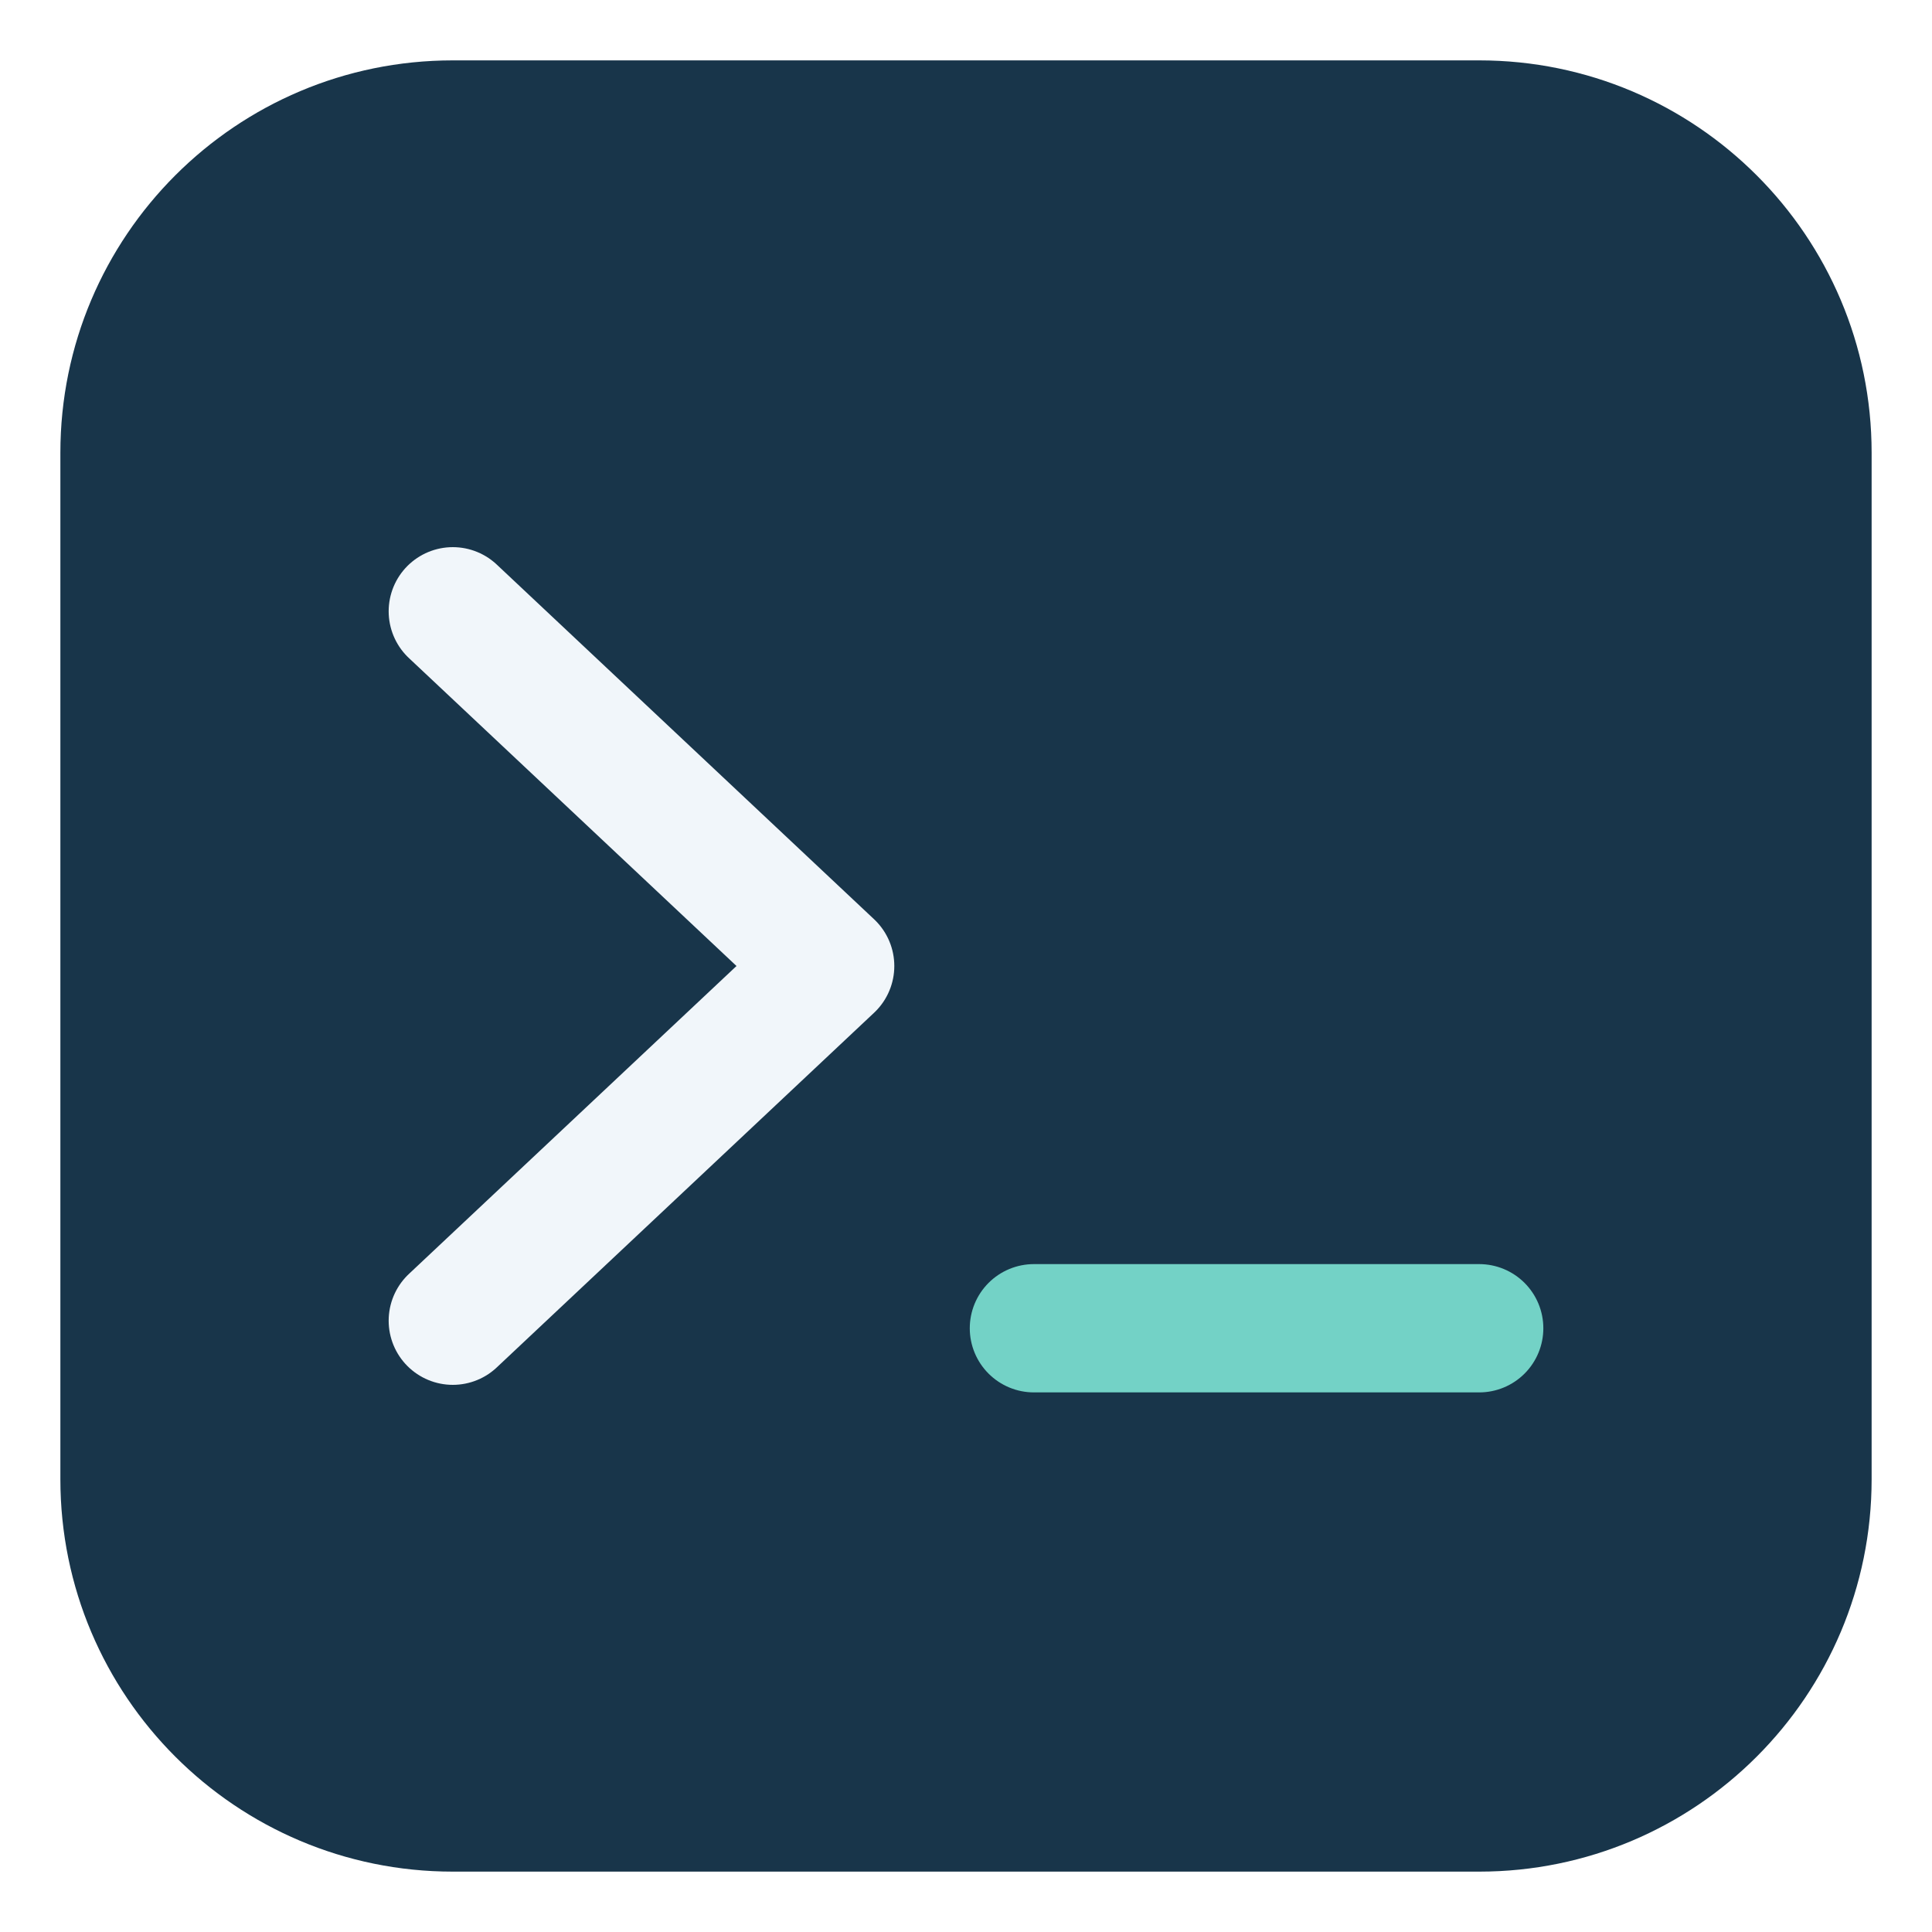
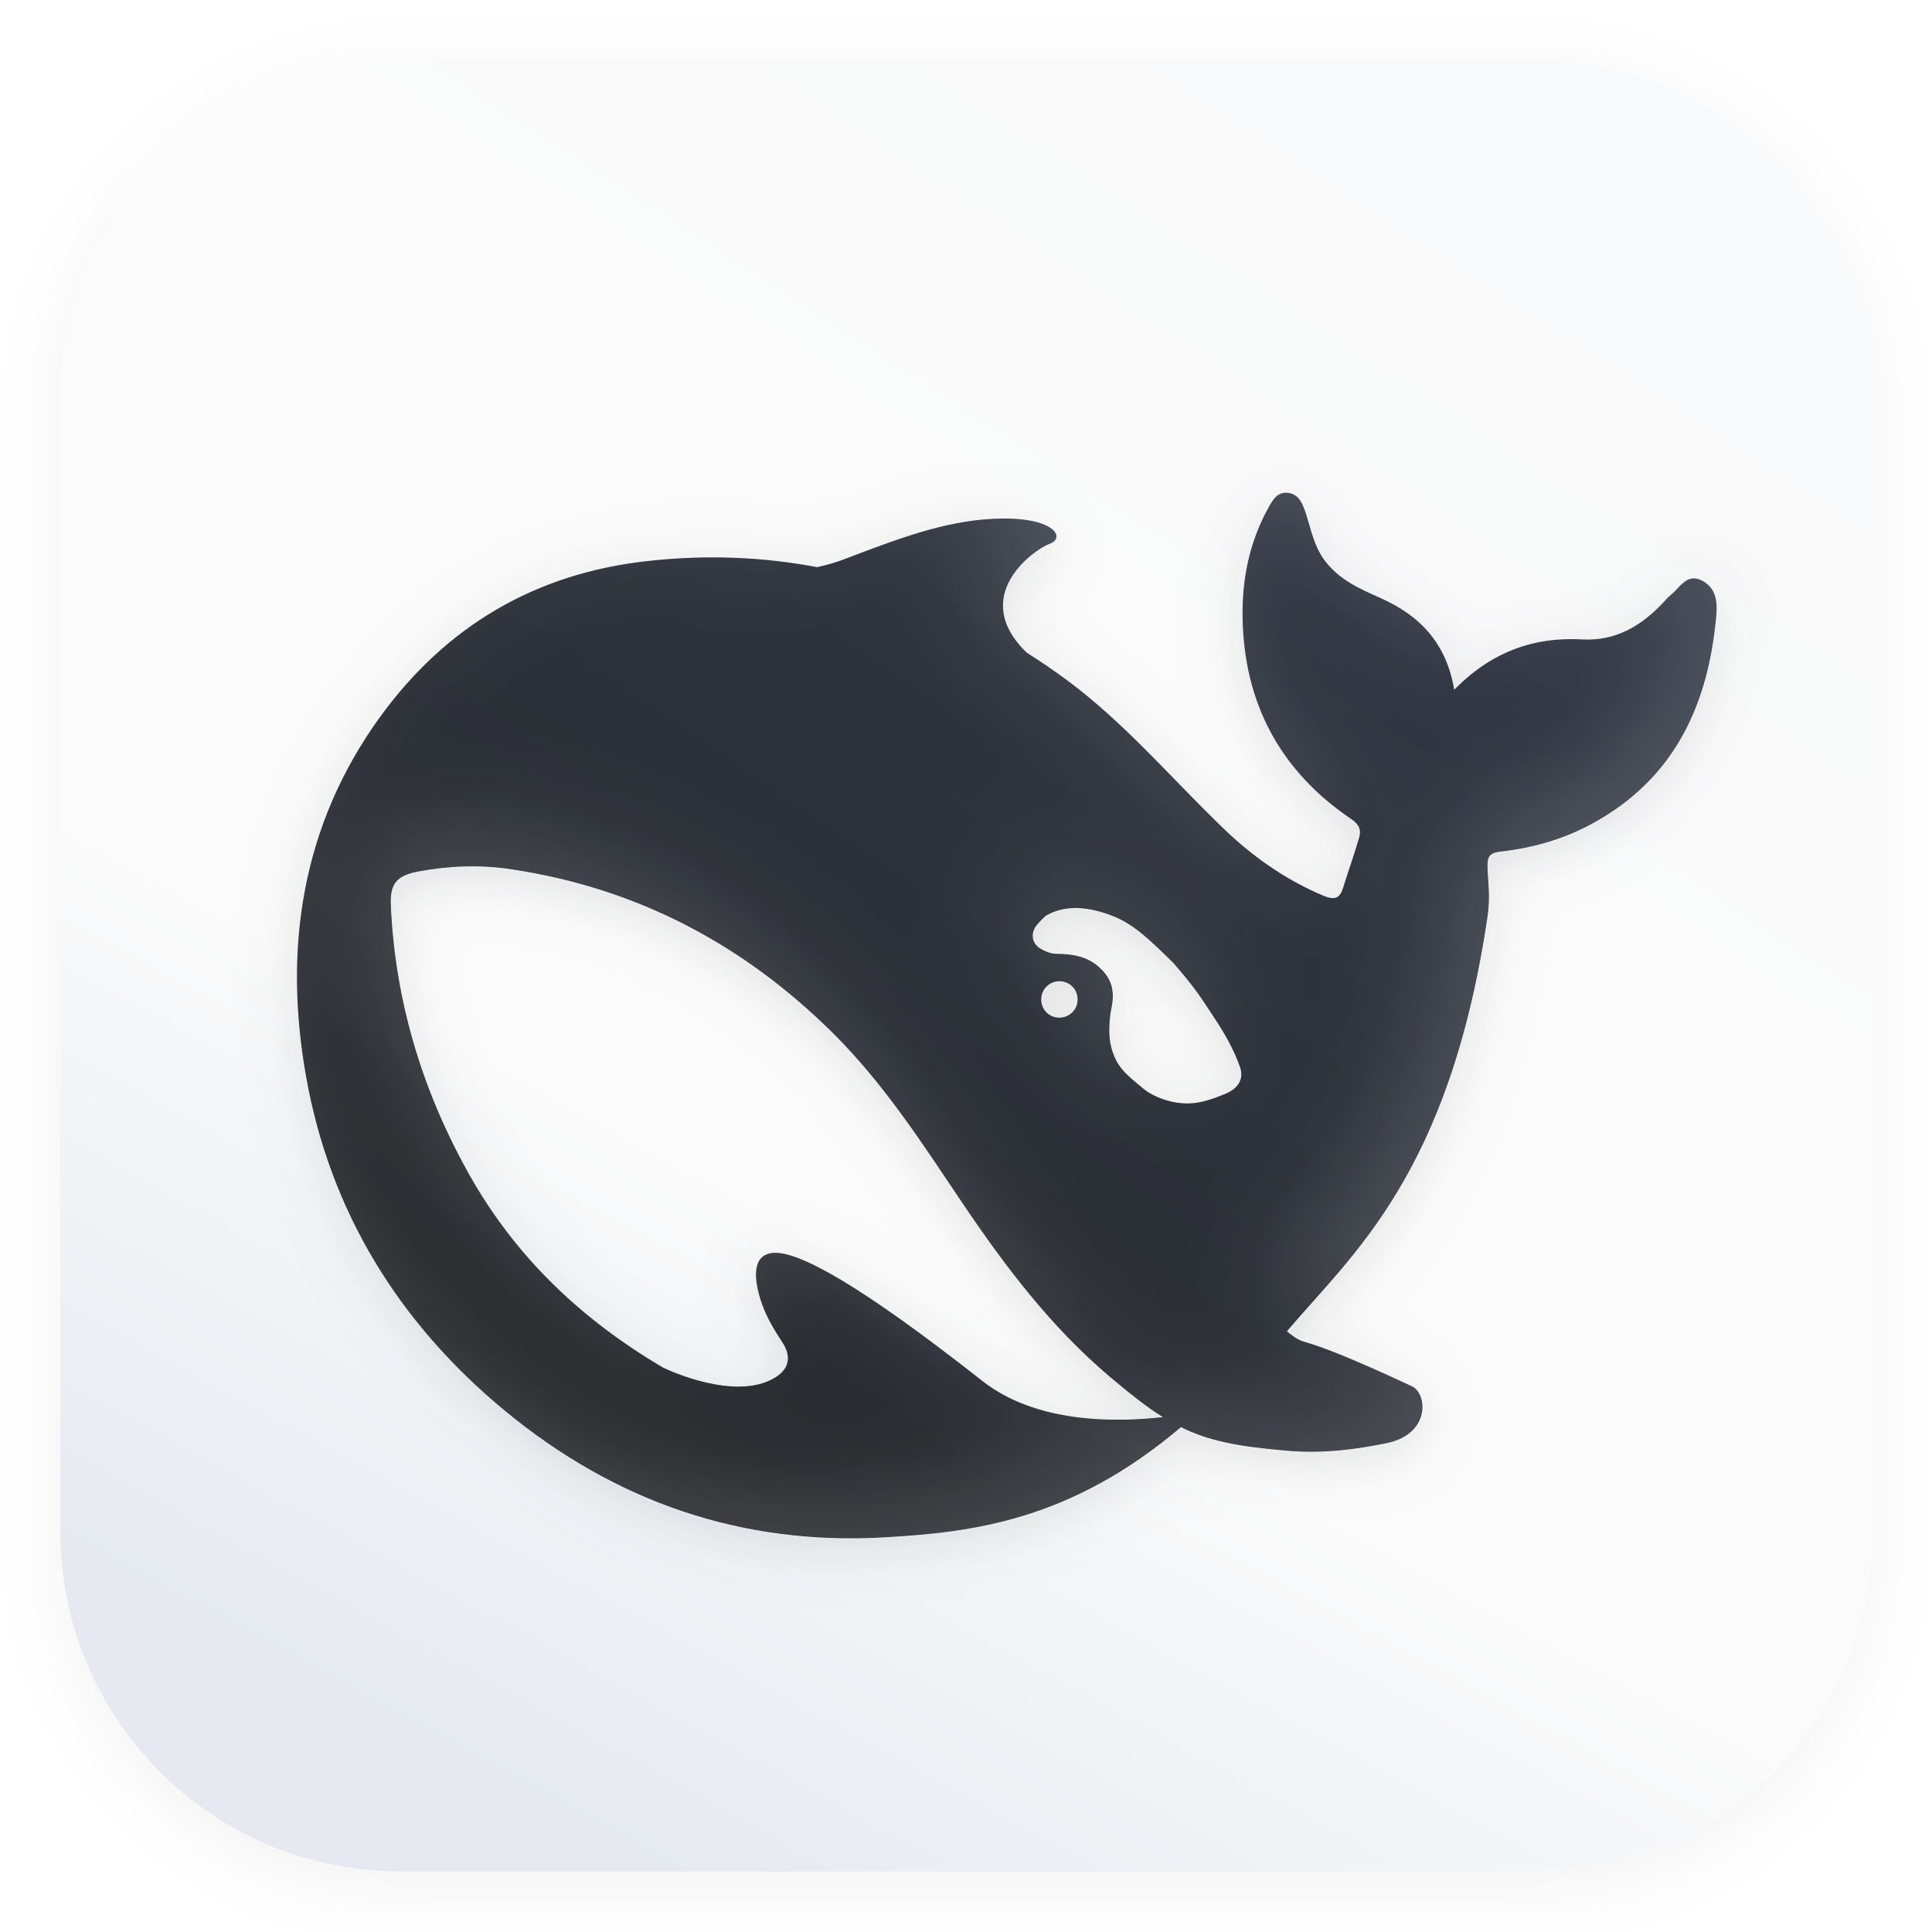
- <svg xmlns="http://www.w3.org/2000/svg" width="512" height="512" viewBox="0 0 512 512">
-   <rect x="16" y="16" width="480" height="480" rx="104" fill="#18354a" />
-   <path d="m120 162 100 94-100 94" fill="none" stroke="#f1f6fa" stroke-width="34" stroke-linecap="round" stroke-linejoin="round" />
-   <path d="M274 352h118" fill="none" stroke="#73d2c6" stroke-width="34" stroke-linecap="round" />
+ <svg xmlns="http://www.w3.org/2000/svg" width="1024" height="1024" viewBox="0 0 1024 1024" fill="none">
+   <g transform="translate(32 32) scale(0.9375) translate(-40 -32)">
+     <g filter="url(#filter0_d_1637_371)">
+       <rect rx="192" width="1024" height="1024" transform="translate(40 32)" fill="#FBFBFB" />
+       <rect rx="192" width="1024" height="1024" transform="translate(40 32)" fill="url(#paint0_linear_1637_371)" fill-opacity="0.4" />
+       <rect rx="192" width="1024" height="1024" transform="translate(40 32)" fill="url(#paint1_linear_1637_371)" fill-opacity="0.8" />
+       <g id="tray-glyph" filter="url(#filter1_ddi_1637_371)">
+         <path d="M968.002 326.025C959.5 321.85 955.842 329.804 950.865 333.835C949.162 335.143 947.722 336.834 946.283 338.393C933.859 351.673 919.336 360.407 900.376 359.363C872.649 357.804 848.963 366.525 828.035 387.759C823.586 361.583 808.812 345.951 786.313 335.936C774.536 330.729 762.64 325.51 754.401 314.186C748.645 306.112 747.074 297.127 744.195 288.274C742.36 282.936 740.538 277.465 734.385 276.554C727.718 275.51 725.103 281.112 722.476 285.803C712.006 304.95 707.952 326.039 708.349 347.405C709.26 395.463 729.54 433.742 769.823 460.962C774.404 464.094 775.579 467.212 774.14 471.771C771.394 481.153 768.119 490.257 765.241 499.639C763.406 505.624 760.66 506.933 754.256 504.329C732.154 495.08 713.049 481.417 696.175 464.874C667.524 437.138 641.633 406.536 609.325 382.566C601.733 376.964 594.154 371.758 586.298 366.802C553.33 334.773 590.616 308.464 599.251 305.333C608.282 302.082 602.393 290.877 573.214 291.009C544.048 291.141 517.364 300.906 483.353 313.935C478.389 315.891 473.147 317.318 467.786 318.494C436.917 312.64 404.873 311.332 371.377 315.111C308.332 322.141 257.975 351.964 220.953 402.876C176.471 464.081 166.014 533.624 178.835 606.153C192.302 682.594 231.291 745.887 291.194 795.372C353.328 846.68 424.876 871.813 506.498 866.99C556.076 864.122 611.279 857.489 673.532 804.74C689.23 812.55 705.708 815.681 733.052 818.02C754.111 819.976 774.391 816.976 790.076 813.726C814.674 808.519 812.971 785.726 804.072 781.564C731.995 747.962 747.826 761.638 733.435 750.565C770.06 707.198 825.263 662.139 846.85 516.156C848.553 504.567 847.114 497.273 846.85 487.892C846.718 482.157 848.025 479.95 854.574 479.303C872.623 477.215 890.156 472.273 906.238 463.42C952.938 437.892 971.765 395.965 976.215 345.7C976.875 338.01 976.083 330.069 967.976 326.039L968.002 326.025ZM561.067 778.432C491.222 723.477 457.343 705.374 443.347 706.154C430.263 706.933 432.626 721.918 435.505 731.682C438.515 741.315 442.436 747.962 447.929 756.418C451.718 762.021 454.346 770.345 444.14 776.609C421.641 790.549 382.533 771.918 380.698 771.006C335.174 744.182 297.109 708.757 270.293 660.316C244.389 613.698 229.35 563.685 226.868 510.302C226.208 497.406 230.01 492.847 242.831 490.508C259.704 487.376 277.106 486.729 293.98 489.2C365.264 499.625 425.959 531.523 476.844 582.052C505.878 610.831 527.861 645.213 550.491 678.815C574.561 714.492 600.452 748.49 633.42 776.358C645.066 786.122 654.348 793.548 663.247 799.019C636.431 802.018 591.698 802.666 561.08 778.445L561.067 778.432ZM594.55 562.905C594.55 557.171 599.132 552.625 604.888 552.625C606.195 552.625 607.371 552.876 608.414 553.273C609.853 553.801 611.16 554.581 612.203 555.744C614.038 557.567 615.081 560.17 615.081 562.905C615.081 568.64 610.5 573.185 604.743 573.185C598.987 573.185 594.537 568.627 594.537 562.905H594.55ZM698.539 616.301C691.871 619.037 685.19 621.375 678.787 621.64C668.845 622.155 657.992 618.125 652.103 613.17C642.953 605.479 636.404 601.185 633.658 587.773C632.483 582.039 633.13 573.185 634.186 568.111C636.536 557.171 633.922 550.141 626.212 543.759C619.927 538.553 611.952 537.112 603.185 537.112C599.911 537.112 596.914 535.685 594.682 534.509C591.025 532.686 588.015 528.127 590.893 522.525C591.804 520.701 596.254 516.275 597.297 515.495C609.206 508.716 622.937 510.936 635.625 516.01C647.403 520.833 656.288 529.686 669.109 542.186C682.193 557.289 684.543 561.465 692.003 572.789C697.892 581.642 703.252 590.759 706.909 601.185C709.128 607.699 706.249 613.038 698.539 616.288V616.301Z" fill="url(#paint2_linear_1637_371)" fill-opacity="0.9" />
+       </g>
+     </g>
+   </g>
+   <defs>
+     <filter id="filter0_d_1637_371" x="-8" y="-16" width="1120" height="1120" filterUnits="userSpaceOnUse" color-interpolation-filters="sRGB">
+       <feFlood flood-opacity="0" result="BackgroundImageFix" />
+       <feColorMatrix in="SourceAlpha" type="matrix" values="0 0 0 0 0 0 0 0 0 0 0 0 0 0 0 0 0 0 127 0" result="hardAlpha" />
+       <feOffset dy="8" />
+       <feGaussianBlur stdDeviation="20" />
+       <feComposite in2="hardAlpha" operator="out" />
+       <feColorMatrix type="matrix" values="0 0 0 0 0 0 0 0 0 0 0 0 0 0 0 0 0 0 0.05 0" />
+       <feBlend mode="normal" in2="BackgroundImageFix" result="effect1_dropShadow_1637_371" />
+       <feBlend mode="normal" in="BackgroundImageFix" in2="effect1_dropShadow_1637_371" result="BackgroundImageFix" />
+       <feBlend mode="normal" in="SourceGraphic" in2="BackgroundImageFix" result="shape" />
+     </filter>
+     <filter id="filter1_ddi_1637_371" x="133.744" y="240.427" width="882.652" height="671.147" filterUnits="userSpaceOnUse" color-interpolation-filters="sRGB">
+       <feFlood flood-opacity="0" result="BackgroundImageFix" />
+       <feColorMatrix in="SourceAlpha" type="matrix" values="0 0 0 0 0 0 0 0 0 0 0 0 0 0 0 0 0 0 127 0" result="hardAlpha" />
+       <feOffset dy="4" />
+       <feGaussianBlur stdDeviation="20" />
+       <feComposite in2="hardAlpha" operator="out" />
+       <feColorMatrix type="matrix" values="0 0 0 0 0.176 0 0 0 0 0.192 0 0 0 0 0.231 0 0 0 0.08 0" />
+       <feBlend mode="normal" in2="BackgroundImageFix" result="effect1_dropShadow_1637_371" />
+       <feColorMatrix in="SourceAlpha" type="matrix" values="0 0 0 0 0 0 0 0 0 0 0 0 0 0 0 0 0 0 127 0" result="hardAlpha" />
+       <feOffset dy="8" />
+       <feGaussianBlur stdDeviation="8" />
+       <feComposite in2="hardAlpha" operator="out" />
+       <feColorMatrix type="matrix" values="0 0 0 0 0.173 0 0 0 0 0.188 0 0 0 0 0.224 0 0 0 0.04 0" />
+       <feBlend mode="normal" in2="effect1_dropShadow_1637_371" result="effect2_dropShadow_1637_371" />
+       <feBlend mode="normal" in="SourceGraphic" in2="BackgroundImageFix" result="shape" />
+       <feColorMatrix in="SourceAlpha" type="matrix" values="0 0 0 0 0 0 0 0 0 0 0 0 0 0 0 0 0 0 127 0" result="hardAlpha" />
+       <feOffset dx="-16" dy="-20" />
+       <feGaussianBlur stdDeviation="30" />
+       <feComposite in2="hardAlpha" operator="arithmetic" k2="-1" k3="1" />
+       <feColorMatrix type="matrix" values="0 0 0 0 1 0 0 0 0 1 0 0 0 0 1 0 0 0 0.15 0" />
+       <feBlend mode="normal" in2="shape" result="effect3_innerShadow_1637_371" />
+       <feBlend mode="normal" in="effect3_innerShadow_1637_371" in2="effect2_dropShadow_1637_371" result="effect3_innerShadow_1637_371" />
+     </filter>
+     <linearGradient id="paint0_linear_1637_371" x1="973.58" y1="1.59609e-05" x2="378.123" y2="917.86" gradientUnits="userSpaceOnUse">
+       <stop offset="0.142" stop-color="#D4DBE9" />
+       <stop offset="0.486" stop-color="#FBFBFB" />
+     </linearGradient>
+     <linearGradient id="paint1_linear_1637_371" x1="603.371" y1="445.063" x2="239.356" y2="1111.41" gradientUnits="userSpaceOnUse">
+       <stop offset="0.363" stop-color="#FBFBFB" />
+       <stop offset="0.83" stop-color="#E1E6EE" />
+     </linearGradient>
+     <linearGradient id="paint2_linear_1637_371" x1="849.855" y1="39.085" x2="331.636" y2="802.645" gradientUnits="userSpaceOnUse">
+       <stop offset="0.086" stop-color="#1C2434" />
+       <stop offset="1" stop-color="#0F1115" />
+     </linearGradient>
+   </defs>
</svg>
